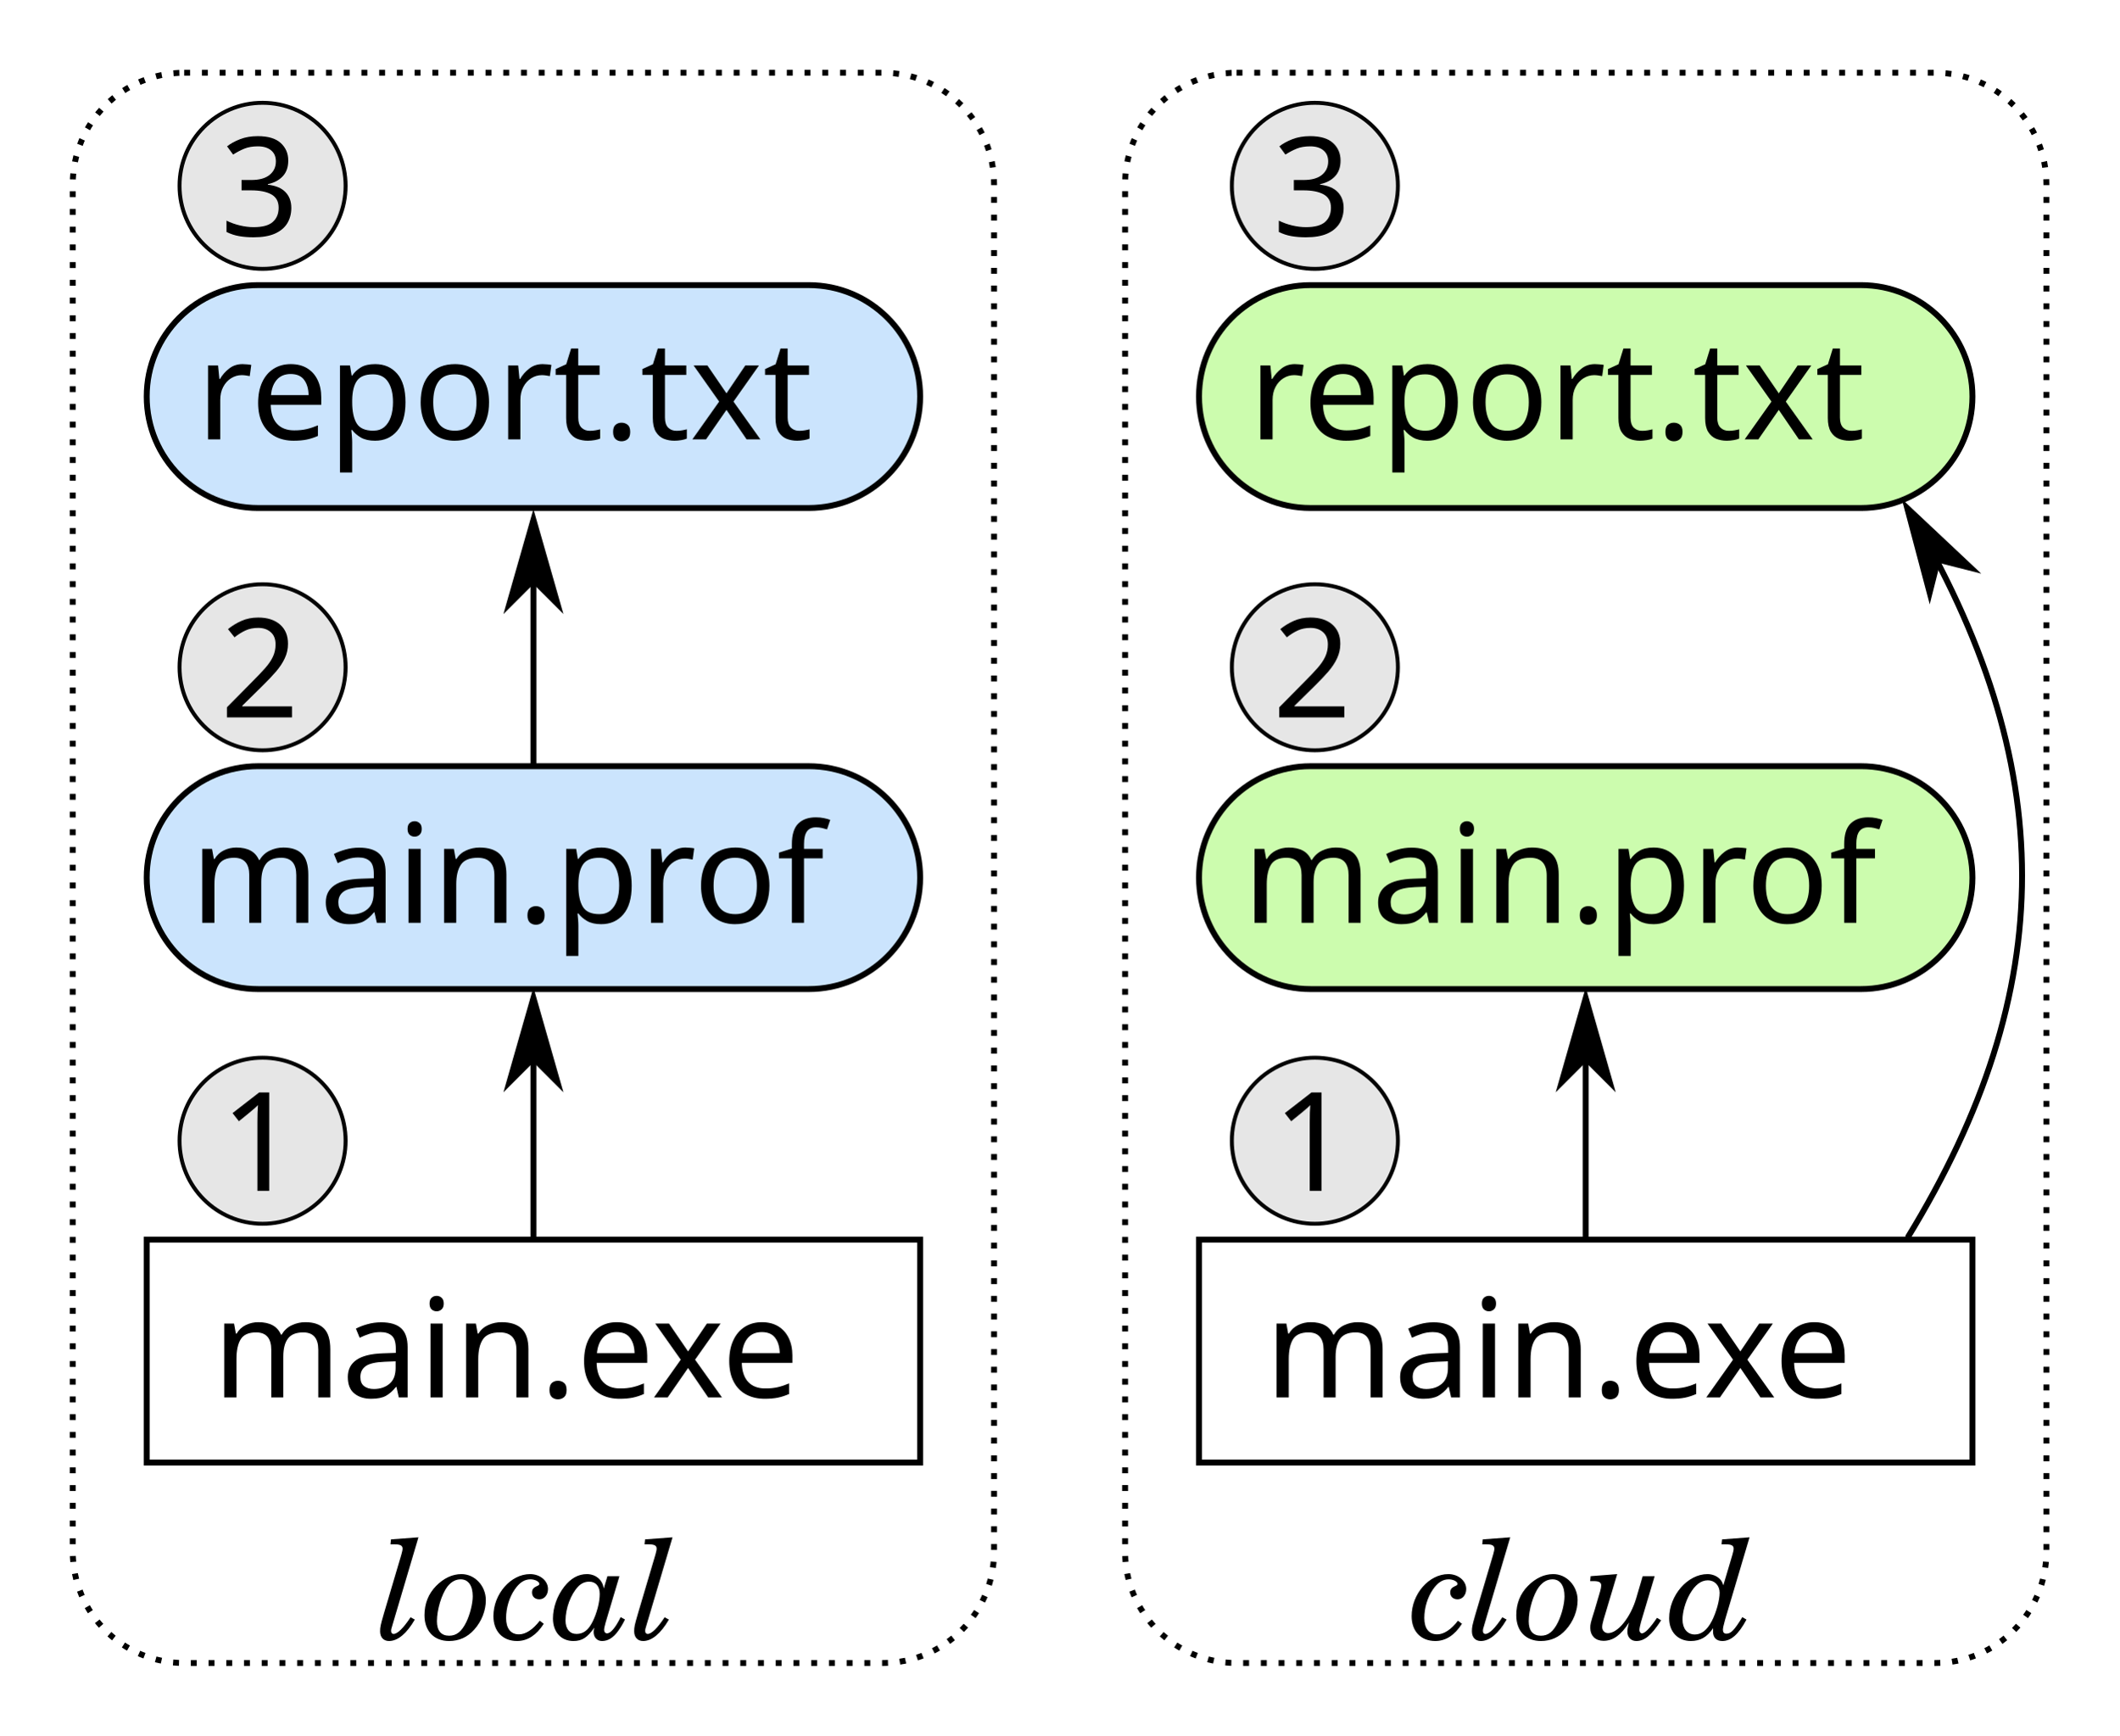
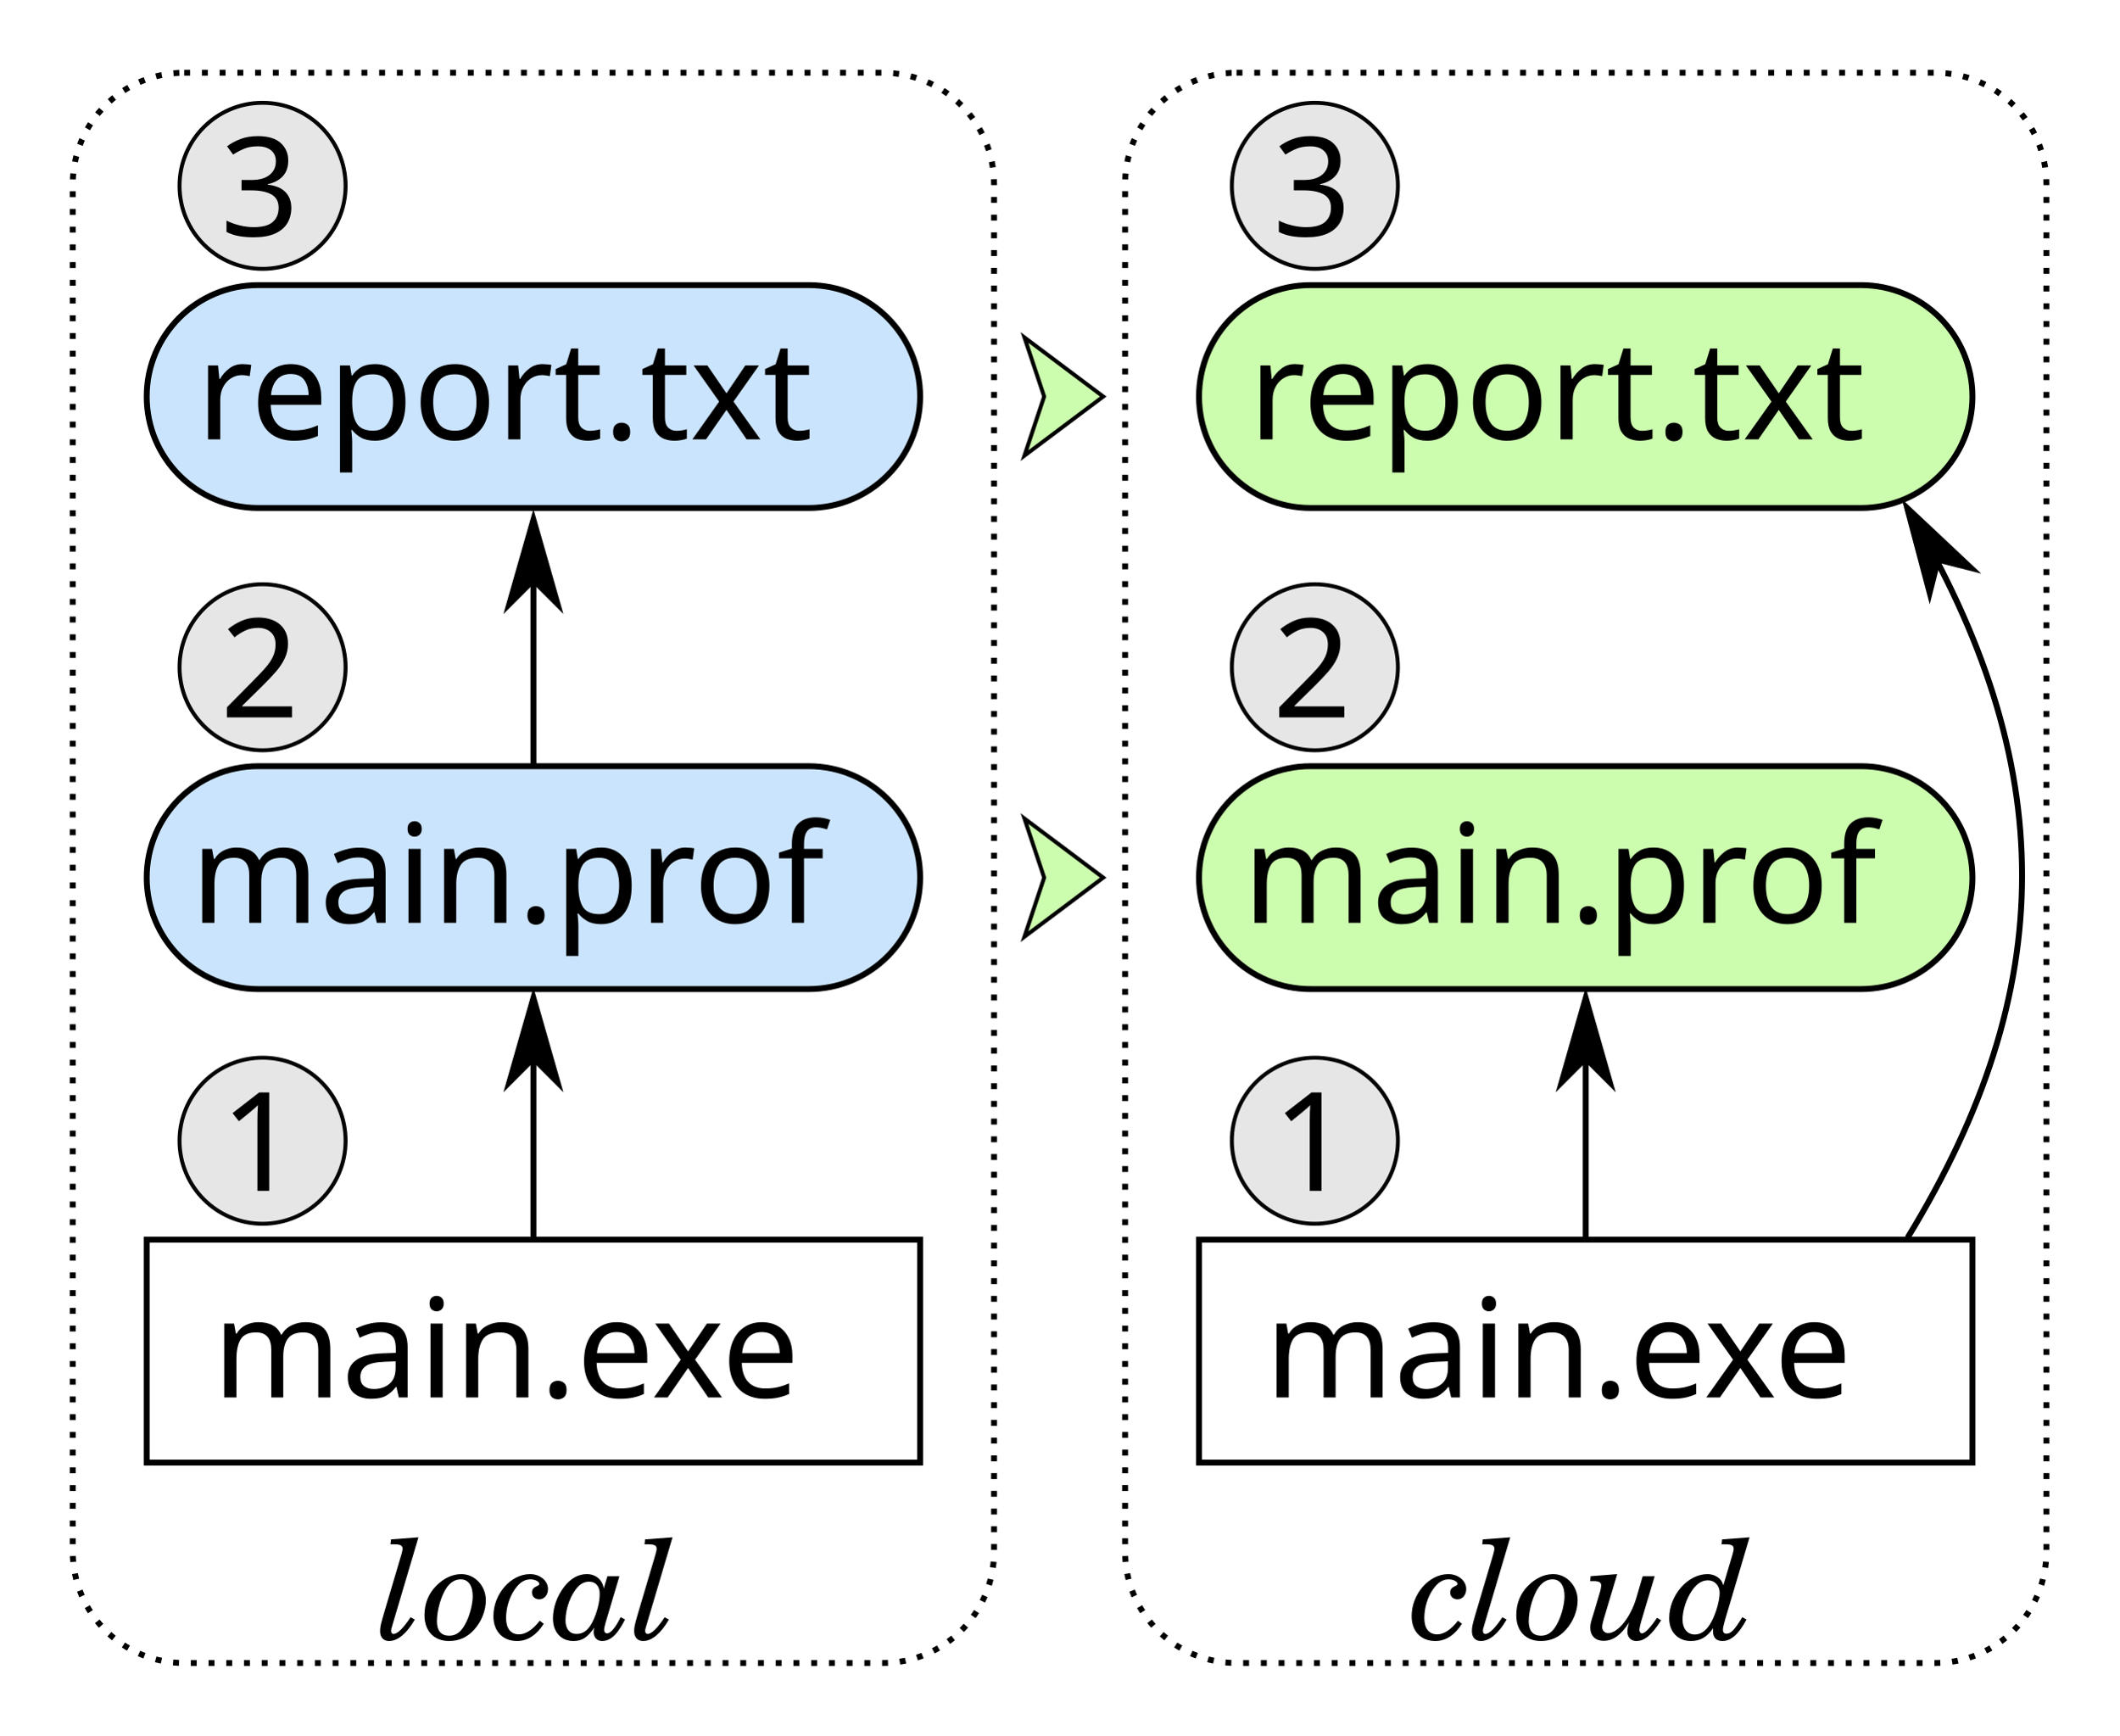
<svg xmlns="http://www.w3.org/2000/svg" width="151.838mm" height="124.369mm" viewBox="0 0 538.007 440.677" id="svg2" version="1.1">
  <defs id="defs4">
    <marker style="overflow:visible" id="marker4253" refX="0" refY="0" orient="auto">
      <path transform="matrix(-0.8,0,0,-0.8,-10,0)" style="fill:#000000;fill-opacity:1;fill-rule:evenodd;stroke:#000000;stroke-width:1pt;stroke-opacity:1" d="M 0,0 5,-5 -12.5,0 5,5 0,0 Z" id="path4255" />
    </marker>
    <marker orient="auto" refY="0" refX="0" id="marker7928" style="overflow:visible">
      <path id="path7930" d="M 0,0 5,-5 -12.5,0 5,5 0,0 Z" style="fill:#000000;fill-opacity:1;fill-rule:evenodd;stroke:#000000;stroke-width:1pt;stroke-opacity:1" transform="matrix(-0.8,0,0,-0.8,-10,0)" />
    </marker>
    <marker orient="auto" refY="0" refX="0" id="marker5936" style="overflow:visible">
      <path id="path5938" d="M 0,0 5,-5 -12.5,0 5,5 0,0 Z" style="fill:#000000;fill-opacity:1;fill-rule:evenodd;stroke:#000000;stroke-width:1pt;stroke-opacity:1" transform="matrix(-0.8,0,0,-0.8,-10,0)" />
    </marker>
    <marker orient="auto" refY="0" refX="0" id="marker5776" style="overflow:visible">
      <path id="path5778" d="M 0,0 5,-5 -12.5,0 5,5 0,0 Z" style="fill:#000000;fill-opacity:1;fill-rule:evenodd;stroke:#000000;stroke-width:1pt;stroke-opacity:1" transform="matrix(-0.8,0,0,-0.8,-10,0)" />
    </marker>
    <marker orient="auto" refY="0" refX="0" id="marker4844" style="overflow:visible">
      <path id="path4846" d="M 0,0 5,-5 -12.5,0 5,5 0,0 Z" style="fill:#000000;fill-opacity:1;fill-rule:evenodd;stroke:#000000;stroke-width:1pt;stroke-opacity:1" transform="matrix(-0.8,0,0,-0.8,-10,0)" />
    </marker>
    <marker style="overflow:visible" id="marker4588" refX="0" refY="0" orient="auto">
      <path transform="matrix(-0.8,0,0,-0.8,-10,0)" style="fill:#000000;fill-opacity:1;fill-rule:evenodd;stroke:#000000;stroke-width:1pt;stroke-opacity:1" d="M 0,0 5,-5 -12.5,0 5,5 0,0 Z" id="path4590" />
    </marker>
    <marker style="overflow:visible" id="marker4297" refX="0" refY="0" orient="auto">
      <path transform="matrix(-0.8,0,0,-0.8,-10,0)" style="fill:#000000;fill-opacity:1;fill-rule:evenodd;stroke:#000000;stroke-width:1pt;stroke-opacity:1" d="M 0,0 5,-5 -12.5,0 5,5 0,0 Z" id="path4299" />
    </marker>
    <marker orient="auto" refY="0" refX="0" id="marker4251" style="overflow:visible">
      <path id="path4253" d="M 0,0 5,-5 -12.5,0 5,5 0,0 Z" style="fill:#000000;fill-opacity:1;fill-rule:evenodd;stroke:#000000;stroke-width:1pt;stroke-opacity:1" transform="matrix(-0.8,0,0,-0.8,-10,0)" />
    </marker>
    <marker style="overflow:visible" id="marker4181" refX="0" refY="0" orient="auto">
      <path transform="matrix(-0.8,0,0,-0.8,-10,0)" style="fill:#000000;fill-opacity:1;fill-rule:evenodd;stroke:#000000;stroke-width:1pt;stroke-opacity:1" d="M 0,0 5,-5 -12.5,0 5,5 0,0 Z" id="path4183" />
    </marker>
    <marker orient="auto" refY="0" refX="0" id="marker4198" style="overflow:visible">
      <path id="path4200" d="M 0,0 5,-5 -12.5,0 5,5 0,0 Z" style="fill:#000000;fill-opacity:1;fill-rule:evenodd;stroke:#000000;stroke-width:1pt;stroke-opacity:1" transform="matrix(-0.8,0,0,-0.8,-10,0)" />
    </marker>
  </defs>
  <g id="layer1" transform="translate(-37.87922,-547.6581)">
    <text xml:space="preserve" style="font-style:normal;font-weight:normal;font-size:35px;line-height:125%;font-family:sans-serif;letter-spacing:0px;word-spacing:0px;fill:#000000;fill-opacity:1;stroke:none;stroke-width:1.5;stroke-linecap:butt;stroke-linejoin:miter;stroke-miterlimit:4;stroke-dasharray:none;stroke-opacity:1" x="396.092" y="963.753" id="text4834">
      <tspan style="font-style:italic;font-variant:normal;font-weight:normal;font-stretch:normal;font-family:'Century Schoolbook';-inkscape-font-specification:'Century Schoolbook Italic'" id="tspan4836" x="396.092" y="963.753">cloud</tspan>
    </text>
    <rect rx="28.295" style="color:#000000;clip-rule:nonzero;display:inline;overflow:visible;visibility:visible;opacity:1;isolation:auto;mix-blend-mode:normal;color-interpolation:sRGB;color-interpolation-filters:linearRGB;solid-color:#000000;solid-opacity:1;fill:#cbe4fd;fill-opacity:1;fill-rule:nonzero;stroke:#000000;stroke-width:1.5;stroke-linecap:butt;stroke-linejoin:miter;stroke-miterlimit:4;stroke-dasharray:none;stroke-dashoffset:8;stroke-opacity:1;color-rendering:auto;image-rendering:auto;shape-rendering:auto;text-rendering:auto;enable-background:accumulate" id="rect4963" width="196.358" height="56.59" x="75.12" y="620.035" ry="28.295" />
    <rect rx="0" style="color:#000000;clip-rule:nonzero;display:inline;overflow:visible;visibility:visible;opacity:1;isolation:auto;mix-blend-mode:normal;color-interpolation:sRGB;color-interpolation-filters:linearRGB;solid-color:#000000;solid-opacity:1;fill:none;fill-opacity:1;fill-rule:nonzero;stroke:#000000;stroke-width:1.5;stroke-linecap:butt;stroke-linejoin:miter;stroke-miterlimit:4;stroke-dasharray:none;stroke-dashoffset:8;stroke-opacity:1;color-rendering:auto;image-rendering:auto;shape-rendering:auto;text-rendering:auto;enable-background:accumulate" id="rect4260" width="196.358" height="56.59" x="75.12" y="862.386" ry="0" />
    <text xml:space="preserve" style="font-style:normal;font-weight:normal;font-size:35px;line-height:125%;font-family:sans-serif;letter-spacing:0px;word-spacing:0px;fill:#000000;fill-opacity:1;stroke:none;stroke-width:1.5;stroke-linecap:butt;stroke-linejoin:miter;stroke-miterlimit:4;stroke-dasharray:none;stroke-opacity:1" x="91.841" y="902.449" id="text4136">
      <tspan id="tspan4138" x="91.841" y="902.449">main.exe</tspan>
    </text>
    <path id="path5119" d="m 173.299,862.752 0,-61.521" style="fill:none;fill-rule:evenodd;stroke:#000000;stroke-width:1.5;stroke-linecap:butt;stroke-linejoin:miter;stroke-miterlimit:4;stroke-dasharray:none;stroke-opacity:1;marker-end:url(#marker4198)" />
    <g id="g4781" transform="translate(-320.0153,15.15229)">
      <circle r="21.079" cy="822.119" cx="424.55" id="circle4227" style="color:#000000;clip-rule:nonzero;display:inline;overflow:visible;visibility:visible;opacity:0.98;isolation:auto;mix-blend-mode:normal;color-interpolation:sRGB;color-interpolation-filters:linearRGB;solid-color:#000000;solid-opacity:1;fill:#e6e6e6;fill-opacity:1;fill-rule:nonzero;stroke:#000000;stroke-width:1;stroke-linecap:butt;stroke-linejoin:miter;stroke-miterlimit:4;stroke-dasharray:none;stroke-dashoffset:0;stroke-opacity:1;color-rendering:auto;image-rendering:auto;shape-rendering:auto;text-rendering:auto;enable-background:accumulate" />
      <text xml:space="preserve" style="font-style:normal;font-weight:normal;font-size:35px;line-height:125%;font-family:sans-serif;letter-spacing:0px;word-spacing:0px;fill:#000000;fill-opacity:1;stroke:none;stroke-width:1.5;stroke-linecap:butt;stroke-linejoin:miter;stroke-miterlimit:4;stroke-dasharray:none;stroke-opacity:1" x="413.819" y="834.842" id="text4229">
        <tspan id="tspan4231" x="413.819" y="834.842">1</tspan>
      </text>
    </g>
    <rect ry="28.295" y="742.178" x="75.12" height="56.59" width="196.358" id="rect4258" style="color:#000000;clip-rule:nonzero;display:inline;overflow:visible;visibility:visible;opacity:1;isolation:auto;mix-blend-mode:normal;color-interpolation:sRGB;color-interpolation-filters:linearRGB;solid-color:#000000;solid-opacity:1;fill:#cbe4fd;fill-opacity:1;fill-rule:nonzero;stroke:#000000;stroke-width:1.5;stroke-linecap:butt;stroke-linejoin:miter;stroke-miterlimit:4;stroke-dasharray:none;stroke-dashoffset:8;stroke-opacity:1;color-rendering:auto;image-rendering:auto;shape-rendering:auto;text-rendering:auto;enable-background:accumulate" rx="28.295" />
    <text id="text4240" y="781.945" x="86.252" style="font-style:normal;font-weight:normal;font-size:35px;line-height:125%;font-family:sans-serif;letter-spacing:0px;word-spacing:0px;fill:#000000;fill-opacity:1;stroke:none;stroke-width:1.5;stroke-linecap:butt;stroke-linejoin:miter;stroke-miterlimit:4;stroke-dasharray:none;stroke-opacity:1" xml:space="preserve">
      <tspan y="781.945" x="86.252" id="tspan4242">main.prof</tspan>
    </text>
    <text xml:space="preserve" style="font-style:normal;font-weight:normal;font-size:35px;line-height:125%;font-family:sans-serif;letter-spacing:0px;word-spacing:0px;fill:#000000;fill-opacity:1;stroke:none;stroke-width:1.5;stroke-linecap:butt;stroke-linejoin:miter;stroke-miterlimit:4;stroke-dasharray:none;stroke-opacity:1" x="87.731" y="659.206" id="text4221">
      <tspan id="tspan4223" x="87.731" y="659.206">report.txt</tspan>
    </text>
    <path style="fill:none;fill-rule:evenodd;stroke:#000000;stroke-width:1.5;stroke-linecap:butt;stroke-linejoin:miter;stroke-miterlimit:4;stroke-dasharray:none;stroke-opacity:1;marker-end:url(#marker4588)" d="m 173.299,741.828 0,-62.026" id="path4586" />
    <circle r="21.079" cy="717.063" cx="104.535" id="circle4940" style="color:#000000;clip-rule:nonzero;display:inline;overflow:visible;visibility:visible;opacity:0.98;isolation:auto;mix-blend-mode:normal;color-interpolation:sRGB;color-interpolation-filters:linearRGB;solid-color:#000000;solid-opacity:1;fill:#e6e6e6;fill-opacity:1;fill-rule:nonzero;stroke:#000000;stroke-width:1;stroke-linecap:butt;stroke-linejoin:miter;stroke-miterlimit:4;stroke-dasharray:none;stroke-dashoffset:0;stroke-opacity:1;color-rendering:auto;image-rendering:auto;shape-rendering:auto;text-rendering:auto;enable-background:accumulate" />
    <text xml:space="preserve" style="font-style:normal;font-weight:normal;font-size:35px;line-height:125%;font-family:sans-serif;letter-spacing:0px;word-spacing:0px;fill:#000000;fill-opacity:1;stroke:none;stroke-width:1.5;stroke-linecap:butt;stroke-linejoin:miter;stroke-miterlimit:4;stroke-dasharray:none;stroke-opacity:1" x="93.804" y="729.786" id="text4942">
      <tspan id="tspan4944" x="93.804" y="729.786">2</tspan>
    </text>
    <circle style="color:#000000;clip-rule:nonzero;display:inline;overflow:visible;visibility:visible;opacity:0.98;isolation:auto;mix-blend-mode:normal;color-interpolation:sRGB;color-interpolation-filters:linearRGB;solid-color:#000000;solid-opacity:1;fill:#e6e6e6;fill-opacity:1;fill-rule:nonzero;stroke:#000000;stroke-width:1;stroke-linecap:butt;stroke-linejoin:miter;stroke-miterlimit:4;stroke-dasharray:none;stroke-dashoffset:0;stroke-opacity:1;color-rendering:auto;image-rendering:auto;shape-rendering:auto;text-rendering:auto;enable-background:accumulate" id="circle4952" cx="104.535" cy="594.834" r="21.079" />
    <text id="text4954" y="607.558" x="93.804" style="font-style:normal;font-weight:normal;font-size:35px;line-height:125%;font-family:sans-serif;letter-spacing:0px;word-spacing:0px;fill:#000000;fill-opacity:1;stroke:none;stroke-width:1.5;stroke-linecap:butt;stroke-linejoin:miter;stroke-miterlimit:4;stroke-dasharray:none;stroke-opacity:1" xml:space="preserve">
      <tspan y="607.558" x="93.804" id="tspan4956">3</tspan>
    </text>
    <text id="text7686" y="963.753" x="133.813" style="font-style:normal;font-weight:normal;font-size:35px;line-height:125%;font-family:sans-serif;letter-spacing:0px;word-spacing:0px;fill:#000000;fill-opacity:1;stroke:none;stroke-width:1.5;stroke-linecap:butt;stroke-linejoin:miter;stroke-miterlimit:4;stroke-dasharray:none;stroke-opacity:1" xml:space="preserve">
      <tspan y="963.753" x="133.813" id="tspan7688" style="font-style:italic;font-variant:normal;font-weight:normal;font-stretch:normal;font-family:'Century Schoolbook';-inkscape-font-specification:'Century Schoolbook Italic'">local</tspan>
    </text>
    <path id="path5934" d="m 522.179,861.89 c 38.752,-63.337 38.752,-120.123 0,-185.098" style="fill:none;fill-rule:evenodd;stroke:#000000;stroke-width:1.5;stroke-linecap:butt;stroke-linejoin:miter;stroke-miterlimit:4;stroke-dasharray:none;stroke-opacity:1;marker-end:url(#marker5936)" />
    <rect ry="28.295" y="620.035" x="342.287" height="56.59" width="196.358" id="rect7878" style="color:#000000;clip-rule:nonzero;display:inline;overflow:visible;visibility:visible;opacity:1;isolation:auto;mix-blend-mode:normal;color-interpolation:sRGB;color-interpolation-filters:linearRGB;solid-color:#000000;solid-opacity:1;fill:#ccfcae;fill-opacity:1;fill-rule:nonzero;stroke:#000000;stroke-width:1.5;stroke-linecap:butt;stroke-linejoin:miter;stroke-miterlimit:4;stroke-dasharray:none;stroke-dashoffset:8;stroke-opacity:1;color-rendering:auto;image-rendering:auto;shape-rendering:auto;text-rendering:auto;enable-background:accumulate" rx="28.295" />
    <rect ry="0" y="862.386" x="342.287" height="56.59" width="196.358" id="rect7880" style="color:#000000;clip-rule:nonzero;display:inline;overflow:visible;visibility:visible;opacity:1;isolation:auto;mix-blend-mode:normal;color-interpolation:sRGB;color-interpolation-filters:linearRGB;solid-color:#000000;solid-opacity:1;fill:none;fill-opacity:1;fill-rule:nonzero;stroke:#000000;stroke-width:1.5;stroke-linecap:butt;stroke-linejoin:miter;stroke-miterlimit:4;stroke-dasharray:none;stroke-dashoffset:8;stroke-opacity:1;color-rendering:auto;image-rendering:auto;shape-rendering:auto;text-rendering:auto;enable-background:accumulate" rx="0" />
    <text id="text7882" y="902.449" x="359.007" style="font-style:normal;font-weight:normal;font-size:35px;line-height:125%;font-family:sans-serif;letter-spacing:0px;word-spacing:0px;fill:#000000;fill-opacity:1;stroke:none;stroke-width:1.5;stroke-linecap:butt;stroke-linejoin:miter;stroke-miterlimit:4;stroke-dasharray:none;stroke-opacity:1" xml:space="preserve">
      <tspan y="902.449" x="359.007" id="tspan7884">main.exe</tspan>
    </text>
    <path style="fill:none;fill-rule:evenodd;stroke:#000000;stroke-width:1.5;stroke-linecap:butt;stroke-linejoin:miter;stroke-miterlimit:4;stroke-dasharray:none;stroke-opacity:1;marker-end:url(#marker4253)" d="m 440.466,862.752 0,-61.521" id="path7886" />
    <g transform="translate(-52.84845,15.15229)" id="g7890">
      <circle style="color:#000000;clip-rule:nonzero;display:inline;overflow:visible;visibility:visible;opacity:0.98;isolation:auto;mix-blend-mode:normal;color-interpolation:sRGB;color-interpolation-filters:linearRGB;solid-color:#000000;solid-opacity:1;fill:#e6e6e6;fill-opacity:1;fill-rule:nonzero;stroke:#000000;stroke-width:1;stroke-linecap:butt;stroke-linejoin:miter;stroke-miterlimit:4;stroke-dasharray:none;stroke-dashoffset:0;stroke-opacity:1;color-rendering:auto;image-rendering:auto;shape-rendering:auto;text-rendering:auto;enable-background:accumulate" id="circle7892" cx="424.55" cy="822.119" r="21.079" />
      <text id="text7894" y="834.842" x="413.819" style="font-style:normal;font-weight:normal;font-size:35px;line-height:125%;font-family:sans-serif;letter-spacing:0px;word-spacing:0px;fill:#000000;fill-opacity:1;stroke:none;stroke-width:1.5;stroke-linecap:butt;stroke-linejoin:miter;stroke-miterlimit:4;stroke-dasharray:none;stroke-opacity:1" xml:space="preserve">
        <tspan y="834.842" x="413.819" id="tspan7896">1</tspan>
      </text>
    </g>
    <rect rx="28.295" style="color:#000000;clip-rule:nonzero;display:inline;overflow:visible;visibility:visible;opacity:1;isolation:auto;mix-blend-mode:normal;color-interpolation:sRGB;color-interpolation-filters:linearRGB;solid-color:#000000;solid-opacity:1;fill:#ccfcae;fill-opacity:1;fill-rule:nonzero;stroke:#000000;stroke-width:1.5;stroke-linecap:butt;stroke-linejoin:miter;stroke-miterlimit:4;stroke-dasharray:none;stroke-dashoffset:8;stroke-opacity:1;color-rendering:auto;image-rendering:auto;shape-rendering:auto;text-rendering:auto;enable-background:accumulate" id="rect7900" width="196.358" height="56.59" x="342.287" y="742.178" ry="28.295" />
    <text xml:space="preserve" style="font-style:normal;font-weight:normal;font-size:35px;line-height:125%;font-family:sans-serif;letter-spacing:0px;word-spacing:0px;fill:#000000;fill-opacity:1;stroke:none;stroke-width:1.5;stroke-linecap:butt;stroke-linejoin:miter;stroke-miterlimit:4;stroke-dasharray:none;stroke-opacity:1" x="353.419" y="781.945" id="text7902">
      <tspan id="tspan7904" x="353.419" y="781.945">main.prof</tspan>
    </text>
    <text id="text7906" y="659.206" x="354.897" style="font-style:normal;font-weight:normal;font-size:35px;line-height:125%;font-family:sans-serif;letter-spacing:0px;word-spacing:0px;fill:#000000;fill-opacity:1;stroke:none;stroke-width:1.5;stroke-linecap:butt;stroke-linejoin:miter;stroke-miterlimit:4;stroke-dasharray:none;stroke-opacity:1" xml:space="preserve">
      <tspan y="659.206" x="354.897" id="tspan7908">report.txt</tspan>
    </text>
    <circle style="color:#000000;clip-rule:nonzero;display:inline;overflow:visible;visibility:visible;opacity:0.98;isolation:auto;mix-blend-mode:normal;color-interpolation:sRGB;color-interpolation-filters:linearRGB;solid-color:#000000;solid-opacity:1;fill:#e6e6e6;fill-opacity:1;fill-rule:nonzero;stroke:#000000;stroke-width:1;stroke-linecap:butt;stroke-linejoin:miter;stroke-miterlimit:4;stroke-dasharray:none;stroke-dashoffset:0;stroke-opacity:1;color-rendering:auto;image-rendering:auto;shape-rendering:auto;text-rendering:auto;enable-background:accumulate" id="circle7914" cx="371.702" cy="717.063" r="21.079" />
    <text id="text7916" y="729.786" x="360.97" style="font-style:normal;font-weight:normal;font-size:35px;line-height:125%;font-family:sans-serif;letter-spacing:0px;word-spacing:0px;fill:#000000;fill-opacity:1;stroke:none;stroke-width:1.5;stroke-linecap:butt;stroke-linejoin:miter;stroke-miterlimit:4;stroke-dasharray:none;stroke-opacity:1" xml:space="preserve">
      <tspan y="729.786" x="360.97" id="tspan7918">2</tspan>
    </text>
    <circle r="21.079" cy="594.834" cx="371.702" id="circle7922" style="color:#000000;clip-rule:nonzero;display:inline;overflow:visible;visibility:visible;opacity:0.98;isolation:auto;mix-blend-mode:normal;color-interpolation:sRGB;color-interpolation-filters:linearRGB;solid-color:#000000;solid-opacity:1;fill:#e6e6e6;fill-opacity:1;fill-rule:nonzero;stroke:#000000;stroke-width:1;stroke-linecap:butt;stroke-linejoin:miter;stroke-miterlimit:4;stroke-dasharray:none;stroke-dashoffset:0;stroke-opacity:1;color-rendering:auto;image-rendering:auto;shape-rendering:auto;text-rendering:auto;enable-background:accumulate" />
    <text xml:space="preserve" style="font-style:normal;font-weight:normal;font-size:35px;line-height:125%;font-family:sans-serif;letter-spacing:0px;word-spacing:0px;fill:#000000;fill-opacity:1;stroke:none;stroke-width:1.5;stroke-linecap:butt;stroke-linejoin:miter;stroke-miterlimit:4;stroke-dasharray:none;stroke-opacity:1" x="360.97" y="607.558" id="text7924">
      <tspan id="tspan7926" x="360.97" y="607.558">3</tspan>
    </text>
    <rect style="color:#000000;clip-rule:nonzero;display:inline;overflow:visible;visibility:visible;opacity:1;isolation:auto;mix-blend-mode:normal;color-interpolation:sRGB;color-interpolation-filters:linearRGB;solid-color:#000000;solid-opacity:1;fill:none;fill-opacity:1;fill-rule:nonzero;stroke:#000000;stroke-width:1.5;stroke-linecap:butt;stroke-linejoin:miter;stroke-miterlimit:4;stroke-dasharray:1.5, 3;stroke-dashoffset:0;stroke-opacity:1;color-rendering:auto;image-rendering:auto;shape-rendering:auto;text-rendering:auto;enable-background:accumulate" id="rect4263" width="233.907" height="403.744" x="56.346" y="566.125" rx="28.295" ry="28.295" />
    <rect ry="28.295" rx="28.295" y="566.125" x="323.513" height="403.744" width="233.907" id="rect4265" style="color:#000000;clip-rule:nonzero;display:inline;overflow:visible;visibility:visible;opacity:1;isolation:auto;mix-blend-mode:normal;color-interpolation:sRGB;color-interpolation-filters:linearRGB;solid-color:#000000;solid-opacity:1;fill:none;fill-opacity:1;fill-rule:nonzero;stroke:#000000;stroke-width:1.5;stroke-linecap:butt;stroke-linejoin:miter;stroke-miterlimit:4;stroke-dasharray:1.5, 3;stroke-dashoffset:0;stroke-opacity:1;color-rendering:auto;image-rendering:auto;shape-rendering:auto;text-rendering:auto;enable-background:accumulate" />
+     <path style="fill:#ccfcae;fill-opacity:1;fill-rule:evenodd;stroke:#000000;stroke-width:1px;stroke-linecap:butt;stroke-linejoin:miter;stroke-opacity:1" d="m 297.967,755.473 20,15 -20,15 5,-15 z" id="path4680" />
+     <path id="path4682" d="m 297.967,633.33 20,15 -20,15 5,-15 z" style="fill:#ccfcae;fill-opacity:1;fill-rule:evenodd;stroke:#000000;stroke-width:1px;stroke-linecap:butt;stroke-linejoin:miter;stroke-opacity:1" />
  </g>
</svg>
